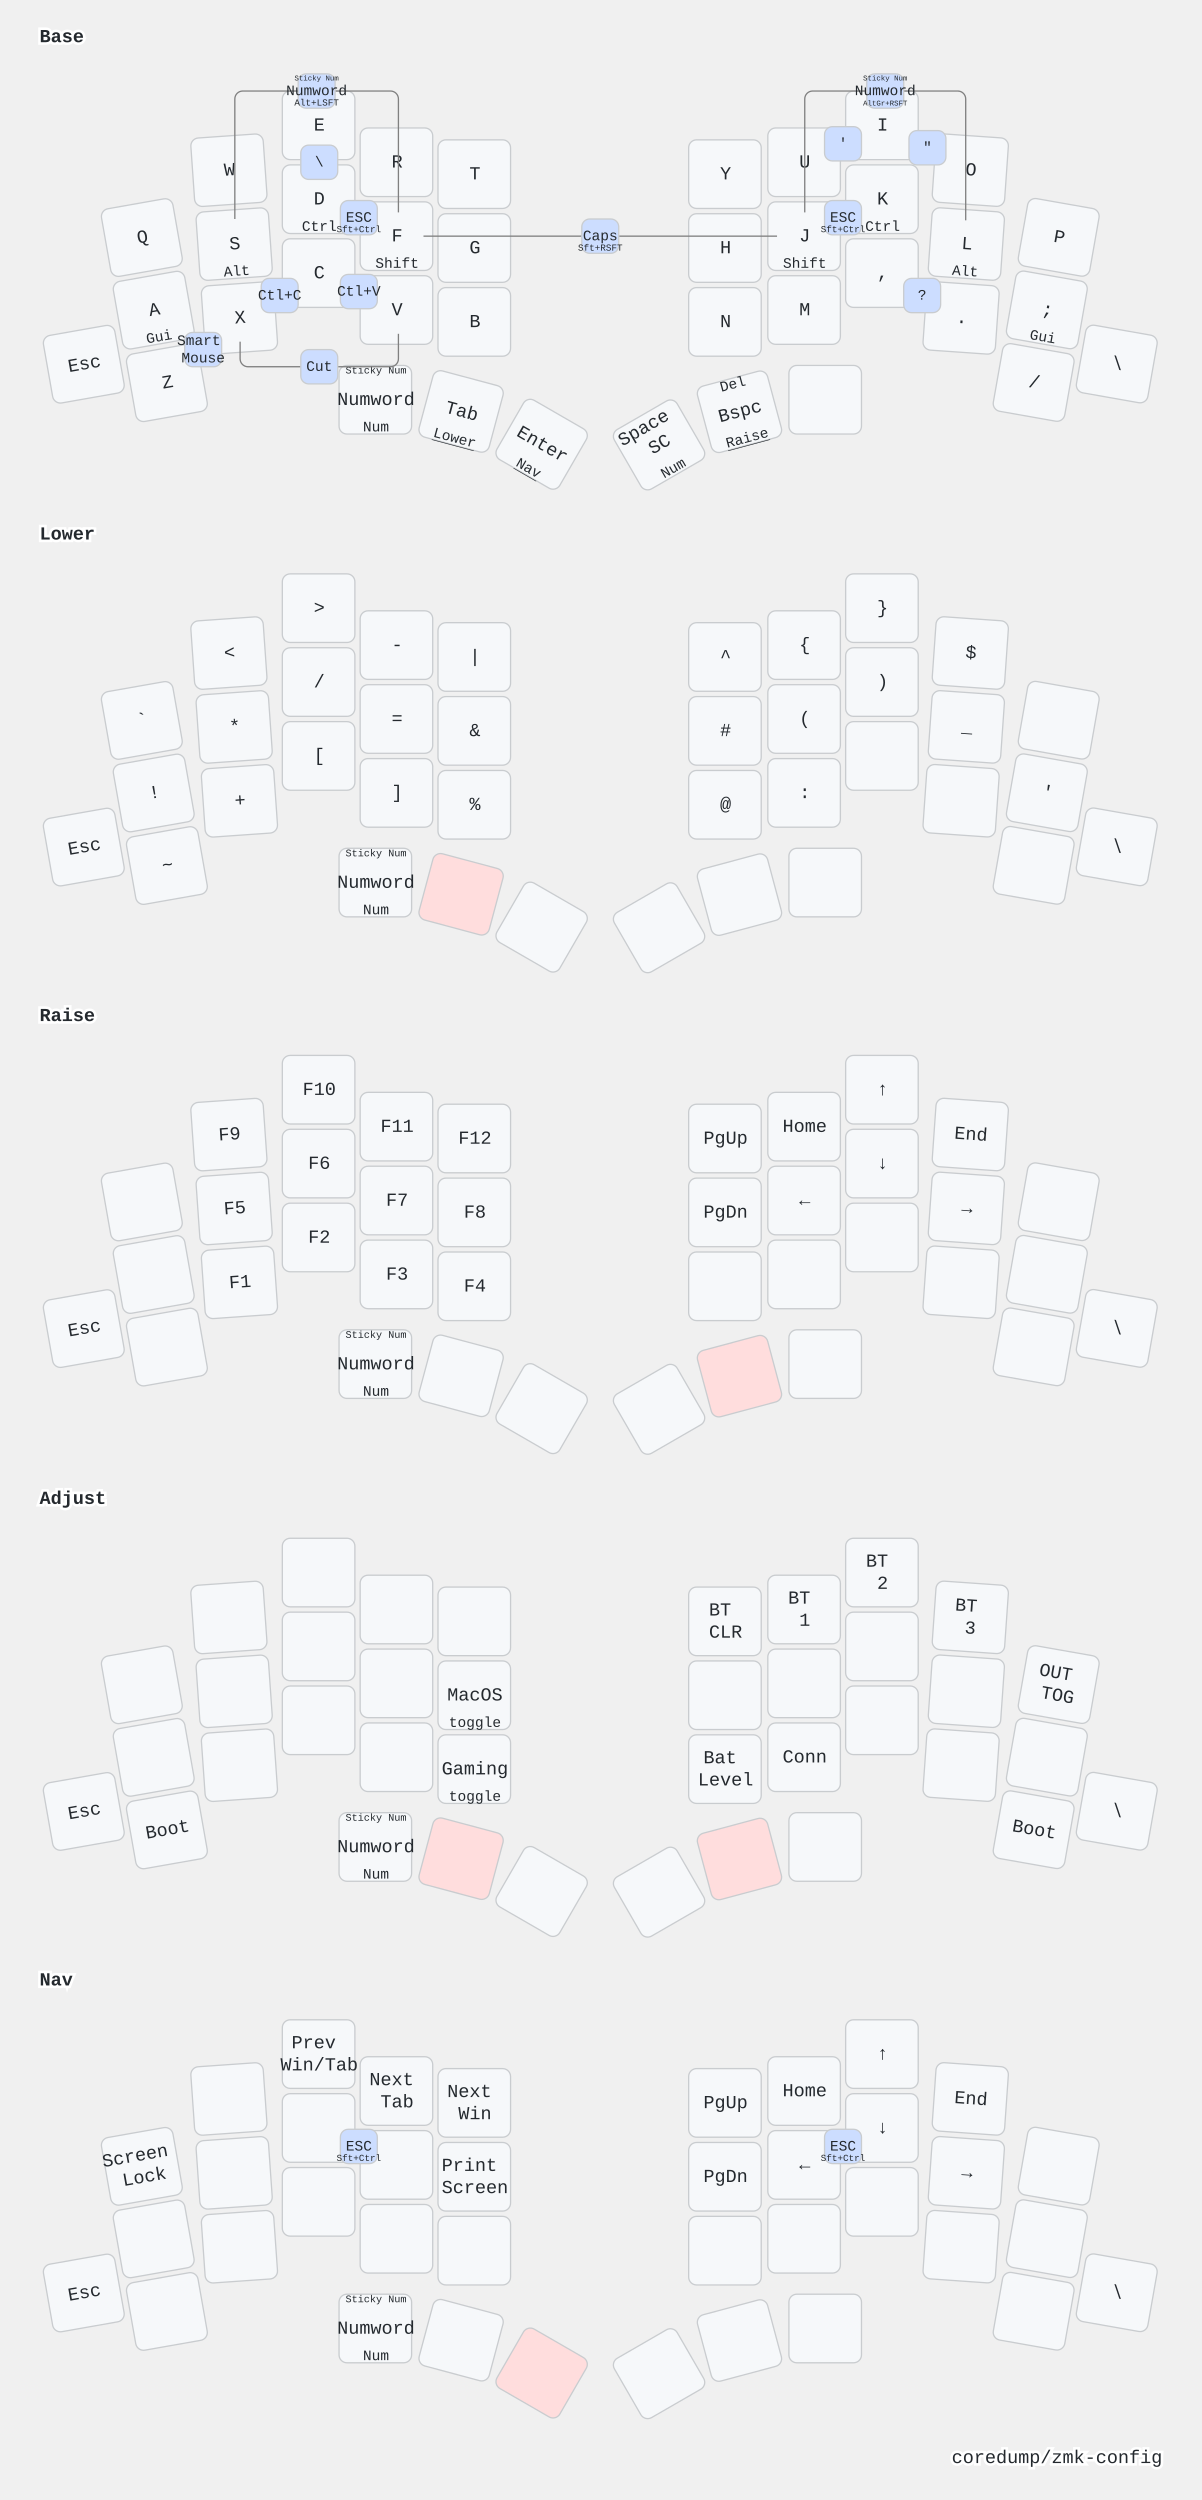
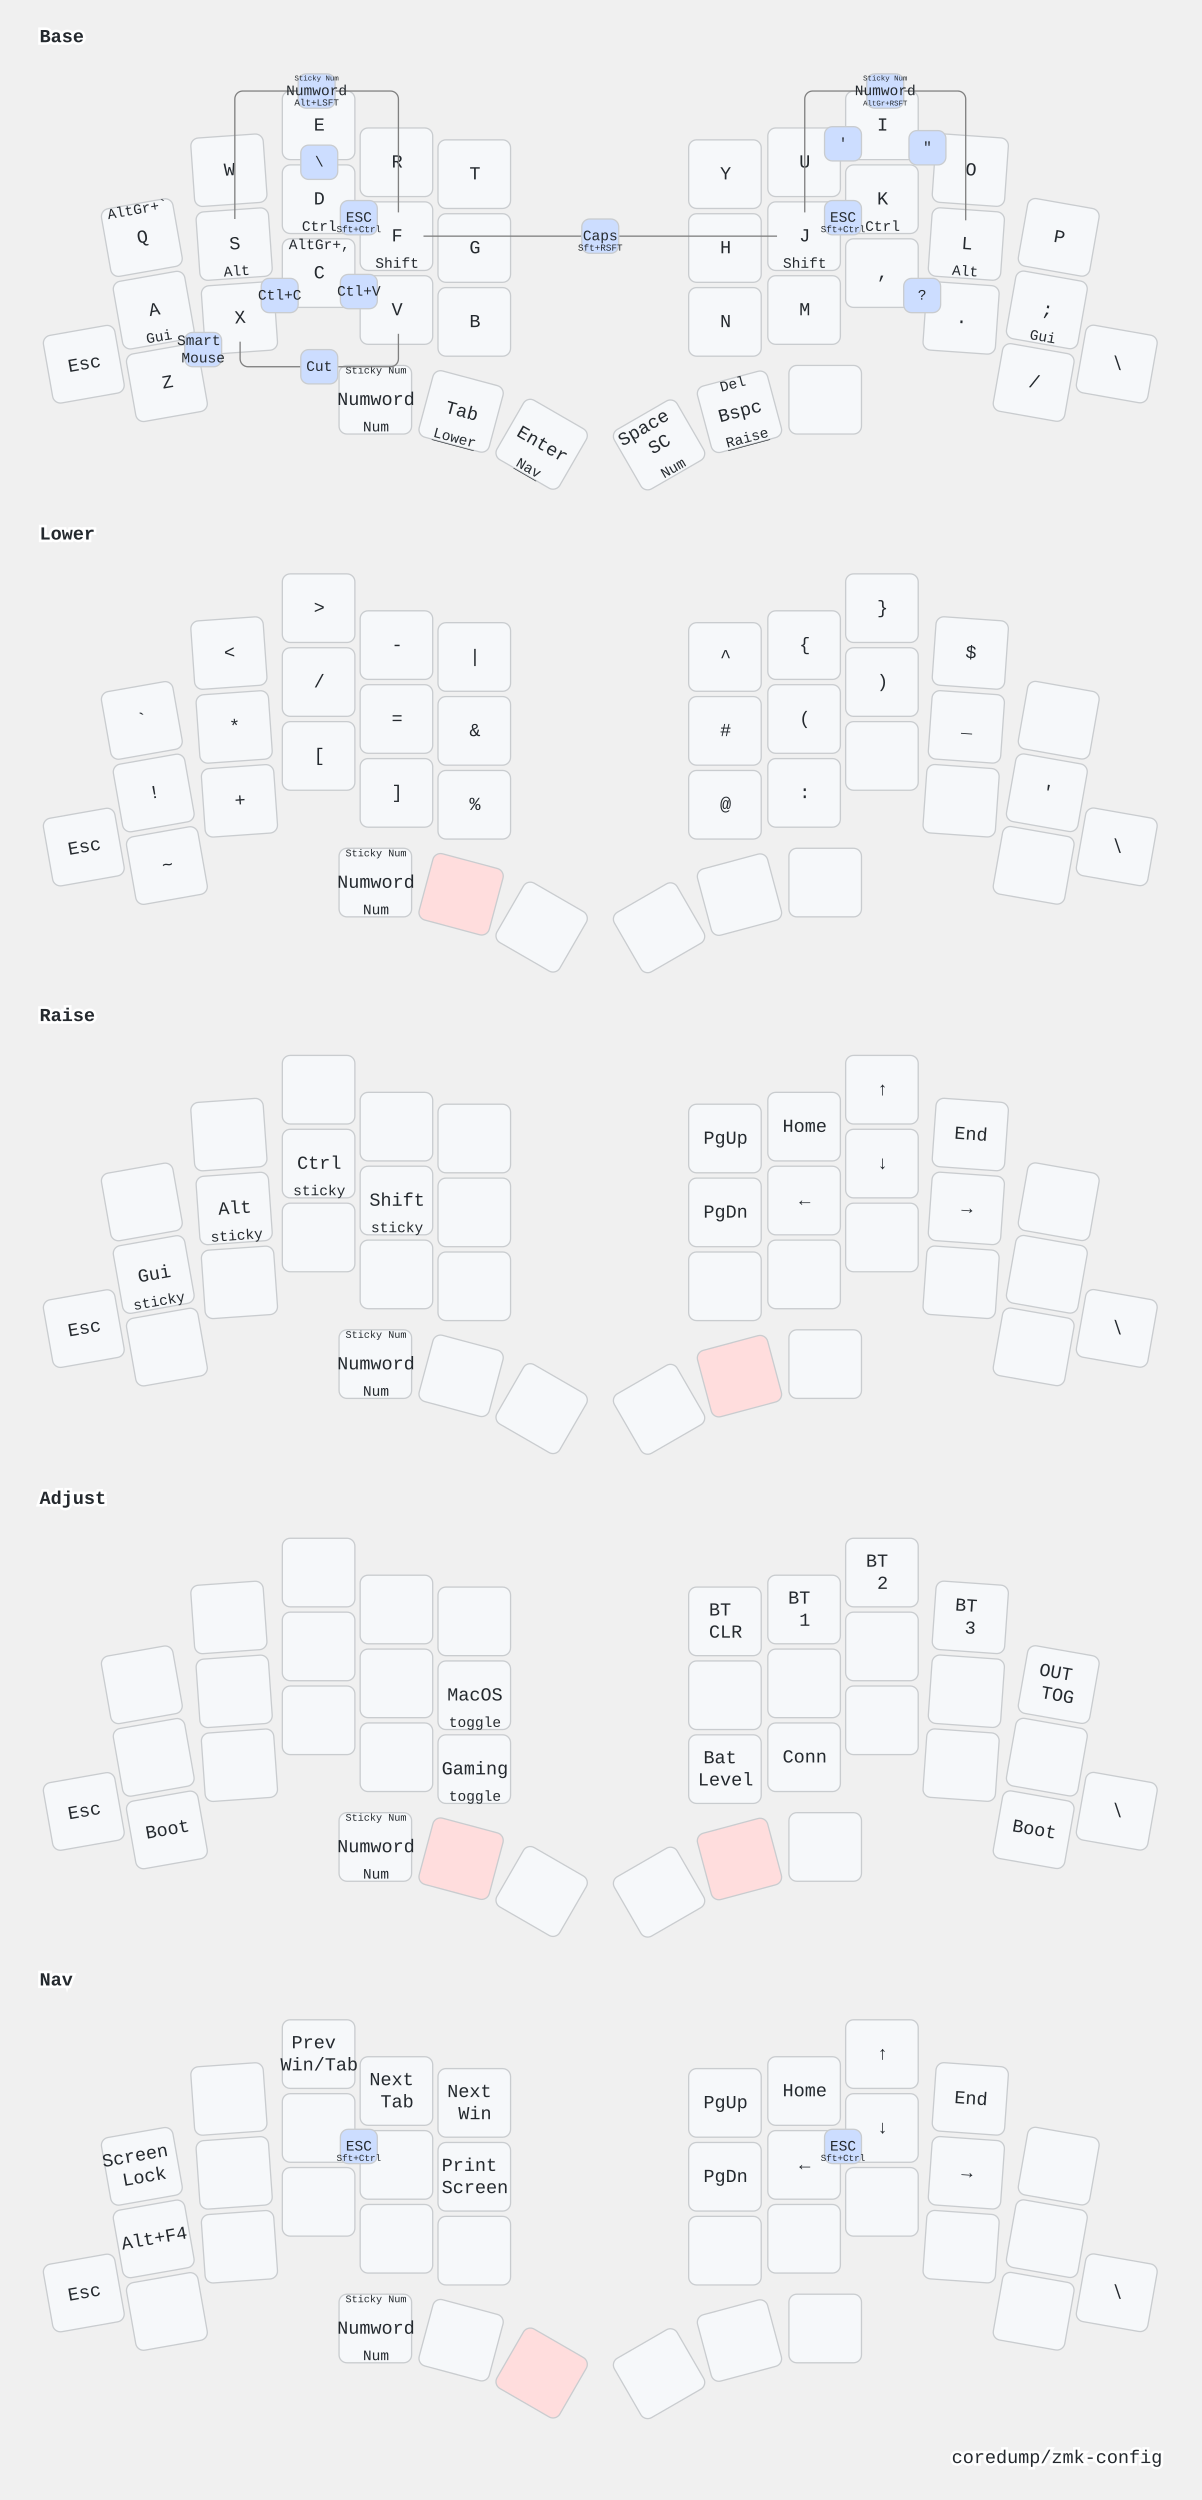
<svg xmlns="http://www.w3.org/2000/svg" width="911" height="1895" viewBox="0 0 911 1895" class="keymap">
  <style>/* inherit to force styles through use tags */
svg path {
    fill: inherit;
}

/* font and background color specifications */
svg.keymap {
    font-family: SFMono-Regular,Consolas,Liberation Mono,Menlo,monospace;
    font-size: 14px;
    font-kerning: normal;
    text-rendering: optimizeLegibility;
    fill: #24292e;
}

/* default key styling */
rect.key {
    fill: #f6f8fa;
}

rect.key, rect.combo {
    stroke: #c9cccf;
    stroke-width: 1;
}

/* default key side styling, only used is draw_key_sides is set */
rect.side {
    filter: brightness(90%);
}

/* color accent for combo boxes */
rect.combo, rect.combo-separate {
    fill: #cdf;
}

/* color accent for held keys */
rect.held, rect.combo.held {
    fill: #fdd;
}

/* color accent for ghost (optional) keys */
rect.ghost, rect.combo.ghost {
    stroke-dasharray: 4, 4;
    stroke-width: 2;
}

text {
    text-anchor: middle;
    dominant-baseline: middle;
}

/* styling for layer labels */
text.label {
    font-weight: bold;
    text-anchor: start;
    stroke: white;
    stroke-width: 4;
    paint-order: stroke;
}

/* styling for optional footer */
text.footer {
    text-anchor: end;
    dominant-baseline: auto;
    stroke: white;
    stroke-width: 4;
    paint-order: stroke;
}

/* styling for combo tap, and key non-tap label text */
text.combo, text.hold, text.shifted, text.left, text.right {
    font-size: 11px;
}

text.hold {
    text-anchor: middle;
    dominant-baseline: auto;
}

text.shifted {
    text-anchor: middle;
    dominant-baseline: hanging;
}

text.left {
    text-anchor: start;
}

text.right {
    text-anchor: end;
}

text.layer-activator {
    text-decoration: underline;
}

/* styling for hold/shifted label text in combo box */
text.combo.hold, text.combo.shifted, text.combo.left, text.combo.right {
    font-size: 8px;
}

/* lighter symbol for transparent keys */
text.trans {
    fill: #7b7e81;
}

/* styling for combo dendrons */
path.combo {
    stroke-width: 1;
    stroke: gray;
    fill: none;
}

/* Start Tabler Icons Cleanup */
/* cannot use height/width with glyphs */
.icon-tabler &gt; path {
    fill: inherit;
    stroke: inherit;
    stroke-width: 2;
}
/* hide tabler's default box */
.icon-tabler &gt; path[stroke="none"][fill="none"] {
    visibility: hidden;
}
/* End Tabler Icons Cleanup */

@media (prefers-color-scheme: dark) {
svg.keymap { fill: #d1d6db; }
rect.key { fill: #3f4750; }
rect.key, rect.combo { stroke: #60666c; }
rect.combo, rect.combo-separate { fill: #1f3d7a; }
rect.held, rect.combo.held { fill: #854747; }
text.label, text.footer { stroke: black; }
text.trans { fill: #7e8184; }
path.combo { stroke: #7f7f7f; }

}</style>
  <g transform="translate(30, 0)" class="layer-Base">
    <text x="0" y="28" class="label" id="Base">Base</text>
    <g transform="translate(0, 67)">
      <g transform="translate(78, 113) rotate(-10.0)" class="key keypos-0">
        <rect rx="6" ry="6" x="-28" y="-26" width="55" height="52" class="key" />
        <text x="0" y="0" class="key tap">Q</text>
+         <text x="0" y="-24" class="key shifted">AltGr+`</text>
      </g>
      <g transform="translate(144, 62) rotate(-4.0)" class="key keypos-1">
        <rect rx="6" ry="6" x="-28" y="-26" width="55" height="52" class="key" />
        <text x="0" y="0" class="key tap">W</text>
      </g>
      <g transform="translate(212, 28)" class="key keypos-2">
        <rect rx="6" ry="6" x="-28" y="-26" width="55" height="52" class="key" />
        <text x="0" y="0" class="key tap">E</text>
      </g>
      <g transform="translate(271, 56)" class="key keypos-3">
        <rect rx="6" ry="6" x="-28" y="-26" width="55" height="52" class="key" />
        <text x="0" y="0" class="key tap">R</text>
      </g>
      <g transform="translate(330, 65)" class="key keypos-4">
        <rect rx="6" ry="6" x="-28" y="-26" width="55" height="52" class="key" />
        <text x="0" y="0" class="key tap">T</text>
      </g>
      <g transform="translate(520, 65)" class="key keypos-5">
        <rect rx="6" ry="6" x="-28" y="-26" width="55" height="52" class="key" />
        <text x="0" y="0" class="key tap">Y</text>
      </g>
      <g transform="translate(580, 56)" class="key keypos-6">
        <rect rx="6" ry="6" x="-28" y="-26" width="55" height="52" class="key" />
        <text x="0" y="0" class="key tap">U</text>
      </g>
      <g transform="translate(639, 28)" class="key keypos-7">
        <rect rx="6" ry="6" x="-28" y="-26" width="55" height="52" class="key" />
        <text x="0" y="0" class="key tap">I</text>
      </g>
      <g transform="translate(706, 62) rotate(4.0)" class="key keypos-8">
        <rect rx="6" ry="6" x="-28" y="-26" width="55" height="52" class="key" />
        <text x="0" y="0" class="key tap">O</text>
      </g>
      <g transform="translate(773, 113) rotate(10.0)" class="key keypos-9">
        <rect rx="6" ry="6" x="-28" y="-26" width="55" height="52" class="key" />
        <text x="0" y="0" class="key tap">P</text>
      </g>
      <g transform="translate(87, 168) rotate(-10.0)" class="key keypos-10">
        <rect rx="6" ry="6" x="-28" y="-26" width="55" height="52" class="key" />
        <text x="0" y="0" class="key tap">A</text>
        <text x="0" y="24" class="key hold">Gui</text>
      </g>
      <g transform="translate(148, 118) rotate(-4.0)" class="key keypos-11">
        <rect rx="6" ry="6" x="-28" y="-26" width="55" height="52" class="key" />
        <text x="0" y="0" class="key tap">S</text>
        <text x="0" y="24" class="key hold">Alt</text>
      </g>
      <g transform="translate(212, 84)" class="key keypos-12">
        <rect rx="6" ry="6" x="-28" y="-26" width="55" height="52" class="key" />
        <text x="0" y="0" class="key tap">D</text>
        <text x="0" y="24" class="key hold">Ctrl</text>
      </g>
      <g transform="translate(271, 112)" class="key keypos-13">
        <rect rx="6" ry="6" x="-28" y="-26" width="55" height="52" class="key" />
        <text x="0" y="0" class="key tap">F</text>
        <text x="0" y="24" class="key hold">Shift</text>
      </g>
      <g transform="translate(330, 121)" class="key keypos-14">
        <rect rx="6" ry="6" x="-28" y="-26" width="55" height="52" class="key" />
        <text x="0" y="0" class="key tap">G</text>
      </g>
      <g transform="translate(520, 121)" class="key keypos-15">
        <rect rx="6" ry="6" x="-28" y="-26" width="55" height="52" class="key" />
        <text x="0" y="0" class="key tap">H</text>
      </g>
      <g transform="translate(580, 112)" class="key keypos-16">
        <rect rx="6" ry="6" x="-28" y="-26" width="55" height="52" class="key" />
        <text x="0" y="0" class="key tap">J</text>
        <text x="0" y="24" class="key hold">Shift</text>
      </g>
      <g transform="translate(639, 84)" class="key keypos-17">
        <rect rx="6" ry="6" x="-28" y="-26" width="55" height="52" class="key" />
        <text x="0" y="0" class="key tap">K</text>
        <text x="0" y="24" class="key hold">Ctrl</text>
      </g>
      <g transform="translate(703, 118) rotate(4.0)" class="key keypos-18">
        <rect rx="6" ry="6" x="-28" y="-26" width="55" height="52" class="key" />
        <text x="0" y="0" class="key tap">L</text>
        <text x="0" y="24" class="key hold">Alt</text>
      </g>
      <g transform="translate(764, 168) rotate(10.0)" class="key keypos-19">
        <rect rx="6" ry="6" x="-28" y="-26" width="55" height="52" class="key" />
        <text x="0" y="0" class="key tap">;</text>
        <text x="0" y="24" class="key hold">Gui</text>
      </g>
      <g transform="translate(34, 209) rotate(-10.0)" class="key keypos-20">
        <rect rx="6" ry="6" x="-28" y="-26" width="55" height="52" class="key" />
        <text x="0" y="0" class="key tap">Esc</text>
      </g>
      <g transform="translate(97, 223) rotate(-10.0)" class="key keypos-21">
        <rect rx="6" ry="6" x="-28" y="-26" width="55" height="52" class="key" />
        <text x="0" y="0" class="key tap">Z</text>
      </g>
      <g transform="translate(152, 174) rotate(-4.0)" class="key keypos-22">
        <rect rx="6" ry="6" x="-28" y="-26" width="55" height="52" class="key" />
        <text x="0" y="0" class="key tap">X</text>
      </g>
      <g transform="translate(212, 140)" class="key keypos-23">
        <rect rx="6" ry="6" x="-28" y="-26" width="55" height="52" class="key" />
        <text x="0" y="0" class="key tap">C</text>
+         <text x="0" y="-24" class="key shifted">AltGr+,</text>
      </g>
      <g transform="translate(271, 168)" class="key keypos-24">
        <rect rx="6" ry="6" x="-28" y="-26" width="55" height="52" class="key" />
        <text x="0" y="0" class="key tap">V</text>
      </g>
      <g transform="translate(330, 177)" class="key keypos-25">
        <rect rx="6" ry="6" x="-28" y="-26" width="55" height="52" class="key" />
        <text x="0" y="0" class="key tap">B</text>
      </g>
      <g transform="translate(520, 177)" class="key keypos-26">
        <rect rx="6" ry="6" x="-28" y="-26" width="55" height="52" class="key" />
        <text x="0" y="0" class="key tap">N</text>
      </g>
      <g transform="translate(580, 168)" class="key keypos-27">
        <rect rx="6" ry="6" x="-28" y="-26" width="55" height="52" class="key" />
        <text x="0" y="0" class="key tap">M</text>
      </g>
      <g transform="translate(639, 140)" class="key keypos-28">
        <rect rx="6" ry="6" x="-28" y="-26" width="55" height="52" class="key" />
        <text x="0" y="0" class="key tap">,</text>
      </g>
      <g transform="translate(699, 174) rotate(4.0)" class="key keypos-29">
        <rect rx="6" ry="6" x="-28" y="-26" width="55" height="52" class="key" />
        <text x="0" y="0" class="key tap">.</text>
      </g>
      <g transform="translate(754, 223) rotate(10.0)" class="key keypos-30">
        <rect rx="6" ry="6" x="-28" y="-26" width="55" height="52" class="key" />
        <text x="0" y="0" class="key tap">/</text>
      </g>
      <g transform="translate(817, 209) rotate(10.0)" class="key keypos-31">
        <rect rx="6" ry="6" x="-28" y="-26" width="55" height="52" class="key" />
        <text x="0" y="0" class="key tap">\</text>
      </g>
      <g transform="translate(255, 236)" class="key keypos-32">
        <rect rx="6" ry="6" x="-28" y="-26" width="55" height="52" class="key" />
        <text x="0" y="0" class="key tap">Numword</text>
        <text x="0" y="24" class="key hold">Num</text>
        <text x="0" y="-24" class="key shifted">
          <tspan style="font-size: 70%">Sticky Num</tspan>
        </text>
      </g>
      <g transform="translate(320, 245) rotate(15.0)" class="key keypos-33">
        <rect rx="6" ry="6" x="-28" y="-26" width="55" height="52" class="key" />
        <text x="0" y="0" class="key tap">Tab</text>
        <a href="#Lower">
          <text x="0" y="24" class="key hold layer-activator">Lower</text>
        </a>
      </g>
      <g transform="translate(381, 270) rotate(30.0)" class="key keypos-34">
        <rect rx="6" ry="6" x="-28" y="-26" width="55" height="52" class="key" />
        <text x="0" y="0" class="key tap">Enter</text>
        <a href="#Nav">
          <text x="0" y="24" class="key hold layer-activator">Nav</text>
        </a>
      </g>
      <g transform="translate(470, 270) rotate(-30.0)" class="key keypos-35">
        <rect rx="6" ry="6" x="-28" y="-26" width="55" height="52" class="key" />
        <text x="0" y="0" class="key tap">
          <tspan x="0" dy="-1.2em">Space</tspan>
          <tspan x="0" dy="1.2em">SC</tspan>
        </text>
        <text x="0" y="24" class="key hold">Num</text>
      </g>
      <g transform="translate(531, 245) rotate(-15.0)" class="key keypos-36">
        <rect rx="6" ry="6" x="-28" y="-26" width="55" height="52" class="key" />
        <text x="0" y="0" class="key tap">Bspc</text>
        <a href="#Raise">
          <text x="0" y="24" class="key hold layer-activator">Raise</text>
        </a>
        <text x="0" y="-24" class="key shifted">Del</text>
      </g>
      <g transform="translate(596, 236)" class="key keypos-37">
        <rect rx="6" ry="6" x="-28" y="-26" width="55" height="52" class="key" />
      </g>
      <g class="combo combopos-0">
        <rect rx="6" ry="6" x="595" y="85" width="28" height="26" class="combo" />
        <text x="609" y="98" class="combo tap">ESC</text>
        <text x="609" y="109" class="combo hold">
          <tspan style="font-size: 88%">Sft+Ctrl</tspan>
        </text>
      </g>
      <g class="combo combopos-1">
        <rect rx="6" ry="6" x="228" y="85" width="28" height="26" class="combo" />
        <text x="242" y="98" class="combo tap">ESC</text>
        <text x="242" y="109" class="combo hold">
          <tspan style="font-size: 88%">Sft+Ctrl</tspan>
        </text>
      </g>
      <g class="combo combopos-2">
        <path d="M641,2 h-55 a6.0,6.0 0 0 0 -6.0,6.0 v86" class="combo" />
        <path d="M641,2 h55 a6.0,6.0 0 0 1 6.0,6.0 v92" class="combo" />
        <rect rx="6" ry="6" x="627" y="-11" width="28" height="26" class="combo" />
        <text x="641" y="2" class="combo tap">Numword</text>
        <text x="641" y="13" class="combo hold">
          <tspan style="font-size: 70%">AltGr+RSFT</tspan>
        </text>
        <text x="641" y="-9" class="combo shifted">
          <tspan style="font-size: 70%">Sticky Num</tspan>
        </text>
      </g>
      <g class="combo combopos-3">
        <path d="M210,2 h56 a6.0,6.0 0 0 1 6.0,6.0 v86" class="combo" />
        <path d="M210,2 h-56 a6.0,6.0 0 0 0 -6.0,6.0 v91" class="combo" />
        <rect rx="6" ry="6" x="196" y="-11" width="28" height="26" class="combo" />
        <text x="210" y="2" class="combo tap">Numword</text>
        <text x="210" y="13" class="combo hold">
          <tspan style="font-size: 88%">Alt+LSFT</tspan>
        </text>
        <text x="210" y="-9" class="combo shifted">
          <tspan style="font-size: 70%">Sticky Num</tspan>
        </text>
      </g>
      <g class="combo combopos-4">
        <path d="M425,112 l-134,0" class="combo" />
        <path d="M425,112 l134,0" class="combo" />
        <rect rx="6" ry="6" x="411" y="99" width="28" height="26" class="combo" />
        <text x="425" y="112" class="combo tap">Caps</text>
        <text x="425" y="123" class="combo hold">
          <tspan style="font-size: 88%">Sft+RSFT</tspan>
        </text>
      </g>
      <g class="combo combopos-5">
        <rect rx="6" ry="6" x="110" y="185" width="28" height="26" class="combo" />
        <text x="124" y="198" class="combo tap">
          <tspan x="124" dy="-0.6em">Smart</tspan>
          <tspan x="124" dy="1.2em">Mouse</tspan>
        </text>
      </g>
      <g class="combo combopos-6">
        <path d="M212,211 h-54 a6.0,6.0 0 0 1 -6.0,-6.0 v-13" class="combo" />
        <path d="M212,211 h54 a6.0,6.0 0 0 0 6.0,-6.0 v-19" class="combo" />
        <rect rx="6" ry="6" x="198" y="198" width="28" height="26" class="combo" />
        <text x="212" y="211" class="combo tap">Cut</text>
      </g>
      <g class="combo combopos-7">
        <rect rx="6" ry="6" x="168" y="144" width="28" height="26" class="combo" />
        <text x="182" y="157" class="combo tap">Ctl+C</text>
      </g>
      <g class="combo combopos-8">
        <rect rx="6" ry="6" x="228" y="141" width="28" height="26" class="combo" />
        <text x="242" y="154" class="combo tap">Ctl+V</text>
      </g>
      <g class="combo combopos-9">
        <rect rx="6" ry="6" x="595" y="29" width="28" height="26" class="combo" />
        <text x="609" y="42" class="combo tap">'</text>
      </g>
      <g class="combo combopos-10">
        <rect rx="6" ry="6" x="659" y="32" width="28" height="26" class="combo" />
        <text x="673" y="45" class="combo tap">"</text>
      </g>
      <g class="combo combopos-11">
        <rect rx="6" ry="6" x="655" y="144" width="28" height="26" class="combo" />
        <text x="669" y="157" class="combo tap">?</text>
      </g>
      <g class="combo combopos-12">
        <rect rx="6" ry="6" x="198" y="43" width="28" height="26" class="combo" />
        <text x="212" y="56" class="combo tap">\</text>
      </g>
    </g>
  </g>
  <g transform="translate(30, 377)" class="layer-Lower">
    <text x="0" y="28" class="label" id="Lower">Lower</text>
    <g transform="translate(0, 56)">
      <g transform="translate(78, 113) rotate(-10.0)" class="key keypos-0">
        <rect rx="6" ry="6" x="-28" y="-26" width="55" height="52" class="key" />
        <text x="0" y="0" class="key tap">`</text>
      </g>
      <g transform="translate(144, 62) rotate(-4.0)" class="key keypos-1">
        <rect rx="6" ry="6" x="-28" y="-26" width="55" height="52" class="key" />
        <text x="0" y="0" class="key tap">&lt;</text>
      </g>
      <g transform="translate(212, 28)" class="key keypos-2">
        <rect rx="6" ry="6" x="-28" y="-26" width="55" height="52" class="key" />
        <text x="0" y="0" class="key tap">&gt;</text>
      </g>
      <g transform="translate(271, 56)" class="key keypos-3">
        <rect rx="6" ry="6" x="-28" y="-26" width="55" height="52" class="key" />
        <text x="0" y="0" class="key tap">-</text>
      </g>
      <g transform="translate(330, 65)" class="key keypos-4">
        <rect rx="6" ry="6" x="-28" y="-26" width="55" height="52" class="key" />
        <text x="0" y="0" class="key tap">|</text>
      </g>
      <g transform="translate(520, 65)" class="key keypos-5">
        <rect rx="6" ry="6" x="-28" y="-26" width="55" height="52" class="key" />
        <text x="0" y="0" class="key tap">^</text>
      </g>
      <g transform="translate(580, 56)" class="key keypos-6">
        <rect rx="6" ry="6" x="-28" y="-26" width="55" height="52" class="key" />
        <text x="0" y="0" class="key tap">{</text>
      </g>
      <g transform="translate(639, 28)" class="key keypos-7">
        <rect rx="6" ry="6" x="-28" y="-26" width="55" height="52" class="key" />
        <text x="0" y="0" class="key tap">}</text>
      </g>
      <g transform="translate(706, 62) rotate(4.0)" class="key keypos-8">
        <rect rx="6" ry="6" x="-28" y="-26" width="55" height="52" class="key" />
        <text x="0" y="0" class="key tap">$</text>
      </g>
      <g transform="translate(773, 113) rotate(10.0)" class="key trans keypos-9">
        <rect rx="6" ry="6" x="-28" y="-26" width="55" height="52" class="key trans" />
      </g>
      <g transform="translate(87, 168) rotate(-10.0)" class="key keypos-10">
        <rect rx="6" ry="6" x="-28" y="-26" width="55" height="52" class="key" />
        <text x="0" y="0" class="key tap">!</text>
      </g>
      <g transform="translate(148, 118) rotate(-4.0)" class="key keypos-11">
        <rect rx="6" ry="6" x="-28" y="-26" width="55" height="52" class="key" />
        <text x="0" y="0" class="key tap">*</text>
      </g>
      <g transform="translate(212, 84)" class="key keypos-12">
        <rect rx="6" ry="6" x="-28" y="-26" width="55" height="52" class="key" />
        <text x="0" y="0" class="key tap">/</text>
      </g>
      <g transform="translate(271, 112)" class="key keypos-13">
        <rect rx="6" ry="6" x="-28" y="-26" width="55" height="52" class="key" />
        <text x="0" y="0" class="key tap">=</text>
      </g>
      <g transform="translate(330, 121)" class="key keypos-14">
        <rect rx="6" ry="6" x="-28" y="-26" width="55" height="52" class="key" />
        <text x="0" y="0" class="key tap">&amp;</text>
      </g>
      <g transform="translate(520, 121)" class="key keypos-15">
        <rect rx="6" ry="6" x="-28" y="-26" width="55" height="52" class="key" />
        <text x="0" y="0" class="key tap">#</text>
      </g>
      <g transform="translate(580, 112)" class="key keypos-16">
        <rect rx="6" ry="6" x="-28" y="-26" width="55" height="52" class="key" />
        <text x="0" y="0" class="key tap">(</text>
      </g>
      <g transform="translate(639, 84)" class="key keypos-17">
        <rect rx="6" ry="6" x="-28" y="-26" width="55" height="52" class="key" />
        <text x="0" y="0" class="key tap">)</text>
      </g>
      <g transform="translate(703, 118) rotate(4.0)" class="key keypos-18">
        <rect rx="6" ry="6" x="-28" y="-26" width="55" height="52" class="key" />
        <text x="0" y="0" class="key tap">_</text>
      </g>
      <g transform="translate(764, 168) rotate(10.0)" class="key keypos-19">
        <rect rx="6" ry="6" x="-28" y="-26" width="55" height="52" class="key" />
        <text x="0" y="0" class="key tap">'</text>
      </g>
      <g transform="translate(34, 209) rotate(-10.0)" class="key keypos-20">
        <rect rx="6" ry="6" x="-28" y="-26" width="55" height="52" class="key" />
        <text x="0" y="0" class="key tap">Esc</text>
      </g>
      <g transform="translate(97, 223) rotate(-10.0)" class="key keypos-21">
        <rect rx="6" ry="6" x="-28" y="-26" width="55" height="52" class="key" />
        <text x="0" y="0" class="key tap">~</text>
      </g>
      <g transform="translate(152, 174) rotate(-4.0)" class="key keypos-22">
        <rect rx="6" ry="6" x="-28" y="-26" width="55" height="52" class="key" />
        <text x="0" y="0" class="key tap">+</text>
      </g>
      <g transform="translate(212, 140)" class="key keypos-23">
        <rect rx="6" ry="6" x="-28" y="-26" width="55" height="52" class="key" />
        <text x="0" y="0" class="key tap">[</text>
      </g>
      <g transform="translate(271, 168)" class="key keypos-24">
        <rect rx="6" ry="6" x="-28" y="-26" width="55" height="52" class="key" />
        <text x="0" y="0" class="key tap">]</text>
      </g>
      <g transform="translate(330, 177)" class="key keypos-25">
        <rect rx="6" ry="6" x="-28" y="-26" width="55" height="52" class="key" />
        <text x="0" y="0" class="key tap">%</text>
      </g>
      <g transform="translate(520, 177)" class="key keypos-26">
        <rect rx="6" ry="6" x="-28" y="-26" width="55" height="52" class="key" />
        <text x="0" y="0" class="key tap">@</text>
      </g>
      <g transform="translate(580, 168)" class="key keypos-27">
        <rect rx="6" ry="6" x="-28" y="-26" width="55" height="52" class="key" />
        <text x="0" y="0" class="key tap">:</text>
      </g>
      <g transform="translate(639, 140)" class="key trans keypos-28">
        <rect rx="6" ry="6" x="-28" y="-26" width="55" height="52" class="key trans" />
      </g>
      <g transform="translate(699, 174) rotate(4.0)" class="key trans keypos-29">
        <rect rx="6" ry="6" x="-28" y="-26" width="55" height="52" class="key trans" />
      </g>
      <g transform="translate(754, 223) rotate(10.0)" class="key trans keypos-30">
        <rect rx="6" ry="6" x="-28" y="-26" width="55" height="52" class="key trans" />
      </g>
      <g transform="translate(817, 209) rotate(10.0)" class="key keypos-31">
        <rect rx="6" ry="6" x="-28" y="-26" width="55" height="52" class="key" />
        <text x="0" y="0" class="key tap">\</text>
      </g>
      <g transform="translate(255, 236)" class="key keypos-32">
        <rect rx="6" ry="6" x="-28" y="-26" width="55" height="52" class="key" />
        <text x="0" y="0" class="key tap">Numword</text>
        <text x="0" y="24" class="key hold">Num</text>
        <text x="0" y="-24" class="key shifted">
          <tspan style="font-size: 70%">Sticky Num</tspan>
        </text>
      </g>
      <g transform="translate(320, 245) rotate(15.0)" class="key held keypos-33">
        <rect rx="6" ry="6" x="-28" y="-26" width="55" height="52" class="key held" />
      </g>
      <g transform="translate(381, 270) rotate(30.0)" class="key trans keypos-34">
        <rect rx="6" ry="6" x="-28" y="-26" width="55" height="52" class="key trans" />
      </g>
      <g transform="translate(470, 270) rotate(-30.0)" class="key trans keypos-35">
        <rect rx="6" ry="6" x="-28" y="-26" width="55" height="52" class="key trans" />
      </g>
      <g transform="translate(531, 245) rotate(-15.0)" class="key trans keypos-36">
        <rect rx="6" ry="6" x="-28" y="-26" width="55" height="52" class="key trans" />
      </g>
      <g transform="translate(596, 236)" class="key keypos-37">
        <rect rx="6" ry="6" x="-28" y="-26" width="55" height="52" class="key" />
      </g>
    </g>
  </g>
  <g transform="translate(30, 742)" class="layer-Raise">
    <text x="0" y="28" class="label" id="Raise">Raise</text>
    <g transform="translate(0, 56)">
      <g transform="translate(78, 113) rotate(-10.0)" class="key trans keypos-0">
        <rect rx="6" ry="6" x="-28" y="-26" width="55" height="52" class="key trans" />
      </g>
-       <g transform="translate(144, 62) rotate(-4.0)" class="key keypos-1">
-         <rect rx="6" ry="6" x="-28" y="-26" width="55" height="52" class="key" />
-         <text x="0" y="0" class="key tap">F9</text>
-       </g>
-       <g transform="translate(212, 28)" class="key keypos-2">
-         <rect rx="6" ry="6" x="-28" y="-26" width="55" height="52" class="key" />
-         <text x="0" y="0" class="key tap">F10</text>
-       </g>
-       <g transform="translate(271, 56)" class="key keypos-3">
-         <rect rx="6" ry="6" x="-28" y="-26" width="55" height="52" class="key" />
-         <text x="0" y="0" class="key tap">F11</text>
-       </g>
-       <g transform="translate(330, 65)" class="key keypos-4">
-         <rect rx="6" ry="6" x="-28" y="-26" width="55" height="52" class="key" />
-         <text x="0" y="0" class="key tap">F12</text>
+       <g transform="translate(144, 62) rotate(-4.0)" class="key trans keypos-1">
+         <rect rx="6" ry="6" x="-28" y="-26" width="55" height="52" class="key trans" />
+       </g>
+       <g transform="translate(212, 28)" class="key trans keypos-2">
+         <rect rx="6" ry="6" x="-28" y="-26" width="55" height="52" class="key trans" />
+       </g>
+       <g transform="translate(271, 56)" class="key trans keypos-3">
+         <rect rx="6" ry="6" x="-28" y="-26" width="55" height="52" class="key trans" />
+       </g>
+       <g transform="translate(330, 65)" class="key trans keypos-4">
+         <rect rx="6" ry="6" x="-28" y="-26" width="55" height="52" class="key trans" />
      </g>
      <g transform="translate(520, 65)" class="key keypos-5">
        <rect rx="6" ry="6" x="-28" y="-26" width="55" height="52" class="key" />
        <text x="0" y="0" class="key tap">PgUp</text>
      </g>
      <g transform="translate(580, 56)" class="key keypos-6">
        <rect rx="6" ry="6" x="-28" y="-26" width="55" height="52" class="key" />
        <text x="0" y="0" class="key tap">Home</text>
      </g>
      <g transform="translate(639, 28)" class="key keypos-7">
        <rect rx="6" ry="6" x="-28" y="-26" width="55" height="52" class="key" />
        <text x="0" y="0" class="key tap">↑</text>
      </g>
      <g transform="translate(706, 62) rotate(4.0)" class="key keypos-8">
        <rect rx="6" ry="6" x="-28" y="-26" width="55" height="52" class="key" />
        <text x="0" y="0" class="key tap">End</text>
      </g>
      <g transform="translate(773, 113) rotate(10.0)" class="key trans keypos-9">
        <rect rx="6" ry="6" x="-28" y="-26" width="55" height="52" class="key trans" />
      </g>
-       <g transform="translate(87, 168) rotate(-10.0)" class="key trans keypos-10">
-         <rect rx="6" ry="6" x="-28" y="-26" width="55" height="52" class="key trans" />
+       <g transform="translate(87, 168) rotate(-10.0)" class="key keypos-10">
+         <rect rx="6" ry="6" x="-28" y="-26" width="55" height="52" class="key" />
+         <text x="0" y="0" class="key tap">Gui</text>
+         <text x="0" y="24" class="key hold">sticky</text>
      </g>
      <g transform="translate(148, 118) rotate(-4.0)" class="key keypos-11">
        <rect rx="6" ry="6" x="-28" y="-26" width="55" height="52" class="key" />
-         <text x="0" y="0" class="key tap">F5</text>
+         <text x="0" y="0" class="key tap">Alt</text>
+         <text x="0" y="24" class="key hold">sticky</text>
      </g>
      <g transform="translate(212, 84)" class="key keypos-12">
        <rect rx="6" ry="6" x="-28" y="-26" width="55" height="52" class="key" />
-         <text x="0" y="0" class="key tap">F6</text>
+         <text x="0" y="0" class="key tap">Ctrl</text>
+         <text x="0" y="24" class="key hold">sticky</text>
      </g>
      <g transform="translate(271, 112)" class="key keypos-13">
        <rect rx="6" ry="6" x="-28" y="-26" width="55" height="52" class="key" />
-         <text x="0" y="0" class="key tap">F7</text>
-       </g>
-       <g transform="translate(330, 121)" class="key keypos-14">
-         <rect rx="6" ry="6" x="-28" y="-26" width="55" height="52" class="key" />
-         <text x="0" y="0" class="key tap">F8</text>
+         <text x="0" y="0" class="key tap">Shift</text>
+         <text x="0" y="24" class="key hold">sticky</text>
+       </g>
+       <g transform="translate(330, 121)" class="key trans keypos-14">
+         <rect rx="6" ry="6" x="-28" y="-26" width="55" height="52" class="key trans" />
      </g>
      <g transform="translate(520, 121)" class="key keypos-15">
        <rect rx="6" ry="6" x="-28" y="-26" width="55" height="52" class="key" />
        <text x="0" y="0" class="key tap">PgDn</text>
      </g>
      <g transform="translate(580, 112)" class="key keypos-16">
        <rect rx="6" ry="6" x="-28" y="-26" width="55" height="52" class="key" />
        <text x="0" y="0" class="key tap">←</text>
      </g>
      <g transform="translate(639, 84)" class="key keypos-17">
        <rect rx="6" ry="6" x="-28" y="-26" width="55" height="52" class="key" />
        <text x="0" y="0" class="key tap">↓</text>
      </g>
      <g transform="translate(703, 118) rotate(4.0)" class="key keypos-18">
        <rect rx="6" ry="6" x="-28" y="-26" width="55" height="52" class="key" />
        <text x="0" y="0" class="key tap">→</text>
      </g>
      <g transform="translate(764, 168) rotate(10.0)" class="key trans keypos-19">
        <rect rx="6" ry="6" x="-28" y="-26" width="55" height="52" class="key trans" />
      </g>
      <g transform="translate(34, 209) rotate(-10.0)" class="key keypos-20">
        <rect rx="6" ry="6" x="-28" y="-26" width="55" height="52" class="key" />
        <text x="0" y="0" class="key tap">Esc</text>
      </g>
      <g transform="translate(97, 223) rotate(-10.0)" class="key trans keypos-21">
        <rect rx="6" ry="6" x="-28" y="-26" width="55" height="52" class="key trans" />
      </g>
-       <g transform="translate(152, 174) rotate(-4.0)" class="key keypos-22">
-         <rect rx="6" ry="6" x="-28" y="-26" width="55" height="52" class="key" />
-         <text x="0" y="0" class="key tap">F1</text>
-       </g>
-       <g transform="translate(212, 140)" class="key keypos-23">
-         <rect rx="6" ry="6" x="-28" y="-26" width="55" height="52" class="key" />
-         <text x="0" y="0" class="key tap">F2</text>
-       </g>
-       <g transform="translate(271, 168)" class="key keypos-24">
-         <rect rx="6" ry="6" x="-28" y="-26" width="55" height="52" class="key" />
-         <text x="0" y="0" class="key tap">F3</text>
-       </g>
-       <g transform="translate(330, 177)" class="key keypos-25">
-         <rect rx="6" ry="6" x="-28" y="-26" width="55" height="52" class="key" />
-         <text x="0" y="0" class="key tap">F4</text>
+       <g transform="translate(152, 174) rotate(-4.0)" class="key trans keypos-22">
+         <rect rx="6" ry="6" x="-28" y="-26" width="55" height="52" class="key trans" />
+       </g>
+       <g transform="translate(212, 140)" class="key trans keypos-23">
+         <rect rx="6" ry="6" x="-28" y="-26" width="55" height="52" class="key trans" />
+       </g>
+       <g transform="translate(271, 168)" class="key trans keypos-24">
+         <rect rx="6" ry="6" x="-28" y="-26" width="55" height="52" class="key trans" />
+       </g>
+       <g transform="translate(330, 177)" class="key trans keypos-25">
+         <rect rx="6" ry="6" x="-28" y="-26" width="55" height="52" class="key trans" />
      </g>
      <g transform="translate(520, 177)" class="key trans keypos-26">
        <rect rx="6" ry="6" x="-28" y="-26" width="55" height="52" class="key trans" />
      </g>
      <g transform="translate(580, 168)" class="key trans keypos-27">
        <rect rx="6" ry="6" x="-28" y="-26" width="55" height="52" class="key trans" />
      </g>
      <g transform="translate(639, 140)" class="key trans keypos-28">
        <rect rx="6" ry="6" x="-28" y="-26" width="55" height="52" class="key trans" />
      </g>
      <g transform="translate(699, 174) rotate(4.0)" class="key trans keypos-29">
        <rect rx="6" ry="6" x="-28" y="-26" width="55" height="52" class="key trans" />
      </g>
      <g transform="translate(754, 223) rotate(10.0)" class="key trans keypos-30">
        <rect rx="6" ry="6" x="-28" y="-26" width="55" height="52" class="key trans" />
      </g>
      <g transform="translate(817, 209) rotate(10.0)" class="key keypos-31">
        <rect rx="6" ry="6" x="-28" y="-26" width="55" height="52" class="key" />
        <text x="0" y="0" class="key tap">\</text>
      </g>
      <g transform="translate(255, 236)" class="key keypos-32">
        <rect rx="6" ry="6" x="-28" y="-26" width="55" height="52" class="key" />
        <text x="0" y="0" class="key tap">Numword</text>
        <text x="0" y="24" class="key hold">Num</text>
        <text x="0" y="-24" class="key shifted">
          <tspan style="font-size: 70%">Sticky Num</tspan>
        </text>
      </g>
      <g transform="translate(320, 245) rotate(15.0)" class="key trans keypos-33">
        <rect rx="6" ry="6" x="-28" y="-26" width="55" height="52" class="key trans" />
      </g>
      <g transform="translate(381, 270) rotate(30.0)" class="key trans keypos-34">
        <rect rx="6" ry="6" x="-28" y="-26" width="55" height="52" class="key trans" />
      </g>
      <g transform="translate(470, 270) rotate(-30.0)" class="key trans keypos-35">
        <rect rx="6" ry="6" x="-28" y="-26" width="55" height="52" class="key trans" />
      </g>
      <g transform="translate(531, 245) rotate(-15.0)" class="key held keypos-36">
        <rect rx="6" ry="6" x="-28" y="-26" width="55" height="52" class="key held" />
      </g>
      <g transform="translate(596, 236)" class="key keypos-37">
        <rect rx="6" ry="6" x="-28" y="-26" width="55" height="52" class="key" />
      </g>
    </g>
  </g>
  <g transform="translate(30, 1108)" class="layer-Adjust">
    <text x="0" y="28" class="label" id="Adjust">Adjust</text>
    <g transform="translate(0, 56)">
      <g transform="translate(78, 113) rotate(-10.0)" class="key trans keypos-0">
        <rect rx="6" ry="6" x="-28" y="-26" width="55" height="52" class="key trans" />
      </g>
      <g transform="translate(144, 62) rotate(-4.0)" class="key trans keypos-1">
        <rect rx="6" ry="6" x="-28" y="-26" width="55" height="52" class="key trans" />
      </g>
      <g transform="translate(212, 28)" class="key trans keypos-2">
        <rect rx="6" ry="6" x="-28" y="-26" width="55" height="52" class="key trans" />
      </g>
      <g transform="translate(271, 56)" class="key trans keypos-3">
        <rect rx="6" ry="6" x="-28" y="-26" width="55" height="52" class="key trans" />
      </g>
      <g transform="translate(330, 65)" class="key trans keypos-4">
        <rect rx="6" ry="6" x="-28" y="-26" width="55" height="52" class="key trans" />
      </g>
      <g transform="translate(520, 65)" class="key keypos-5">
        <rect rx="6" ry="6" x="-28" y="-26" width="55" height="52" class="key" />
        <text x="0" y="0" class="key tap">
          <tspan x="0" dy="-0.6em">BT</tspan>
          <tspan x="0" dy="1.2em">CLR</tspan>
        </text>
      </g>
      <g transform="translate(580, 56)" class="key keypos-6">
        <rect rx="6" ry="6" x="-28" y="-26" width="55" height="52" class="key" />
        <text x="0" y="0" class="key tap">
          <tspan x="0" dy="-0.6em">BT</tspan>
          <tspan x="0" dy="1.2em">1</tspan>
        </text>
      </g>
      <g transform="translate(639, 28)" class="key keypos-7">
        <rect rx="6" ry="6" x="-28" y="-26" width="55" height="52" class="key" />
        <text x="0" y="0" class="key tap">
          <tspan x="0" dy="-0.6em">BT</tspan>
          <tspan x="0" dy="1.2em">2</tspan>
        </text>
      </g>
      <g transform="translate(706, 62) rotate(4.0)" class="key keypos-8">
        <rect rx="6" ry="6" x="-28" y="-26" width="55" height="52" class="key" />
        <text x="0" y="0" class="key tap">
          <tspan x="0" dy="-0.6em">BT</tspan>
          <tspan x="0" dy="1.2em">3</tspan>
        </text>
      </g>
      <g transform="translate(773, 113) rotate(10.0)" class="key keypos-9">
        <rect rx="6" ry="6" x="-28" y="-26" width="55" height="52" class="key" />
        <text x="0" y="0" class="key tap">
          <tspan x="0" dy="-0.6em">OUT</tspan>
          <tspan x="0" dy="1.2em">TOG</tspan>
        </text>
      </g>
      <g transform="translate(87, 168) rotate(-10.0)" class="key trans keypos-10">
        <rect rx="6" ry="6" x="-28" y="-26" width="55" height="52" class="key trans" />
      </g>
      <g transform="translate(148, 118) rotate(-4.0)" class="key trans keypos-11">
        <rect rx="6" ry="6" x="-28" y="-26" width="55" height="52" class="key trans" />
      </g>
      <g transform="translate(212, 84)" class="key trans keypos-12">
        <rect rx="6" ry="6" x="-28" y="-26" width="55" height="52" class="key trans" />
      </g>
      <g transform="translate(271, 112)" class="key trans keypos-13">
        <rect rx="6" ry="6" x="-28" y="-26" width="55" height="52" class="key trans" />
      </g>
      <g transform="translate(330, 121)" class="key keypos-14">
        <rect rx="6" ry="6" x="-28" y="-26" width="55" height="52" class="key" />
        <text x="0" y="0" class="key tap">MacOS</text>
        <text x="0" y="24" class="key hold">toggle</text>
      </g>
      <g transform="translate(520, 121)" class="key trans keypos-15">
        <rect rx="6" ry="6" x="-28" y="-26" width="55" height="52" class="key trans" />
      </g>
      <g transform="translate(580, 112)" class="key trans keypos-16">
        <rect rx="6" ry="6" x="-28" y="-26" width="55" height="52" class="key trans" />
      </g>
      <g transform="translate(639, 84)" class="key trans keypos-17">
        <rect rx="6" ry="6" x="-28" y="-26" width="55" height="52" class="key trans" />
      </g>
      <g transform="translate(703, 118) rotate(4.0)" class="key trans keypos-18">
        <rect rx="6" ry="6" x="-28" y="-26" width="55" height="52" class="key trans" />
      </g>
      <g transform="translate(764, 168) rotate(10.0)" class="key trans keypos-19">
        <rect rx="6" ry="6" x="-28" y="-26" width="55" height="52" class="key trans" />
      </g>
      <g transform="translate(34, 209) rotate(-10.0)" class="key keypos-20">
        <rect rx="6" ry="6" x="-28" y="-26" width="55" height="52" class="key" />
        <text x="0" y="0" class="key tap">Esc</text>
      </g>
      <g transform="translate(97, 223) rotate(-10.0)" class="key keypos-21">
        <rect rx="6" ry="6" x="-28" y="-26" width="55" height="52" class="key" />
        <text x="0" y="0" class="key tap">Boot</text>
      </g>
      <g transform="translate(152, 174) rotate(-4.0)" class="key trans keypos-22">
        <rect rx="6" ry="6" x="-28" y="-26" width="55" height="52" class="key trans" />
      </g>
      <g transform="translate(212, 140)" class="key trans keypos-23">
        <rect rx="6" ry="6" x="-28" y="-26" width="55" height="52" class="key trans" />
      </g>
      <g transform="translate(271, 168)" class="key trans keypos-24">
        <rect rx="6" ry="6" x="-28" y="-26" width="55" height="52" class="key trans" />
      </g>
      <g transform="translate(330, 177)" class="key keypos-25">
        <rect rx="6" ry="6" x="-28" y="-26" width="55" height="52" class="key" />
        <text x="0" y="0" class="key tap">Gaming</text>
        <text x="0" y="24" class="key hold">toggle</text>
      </g>
      <g transform="translate(520, 177)" class="key keypos-26">
        <rect rx="6" ry="6" x="-28" y="-26" width="55" height="52" class="key" />
        <text x="0" y="0" class="key tap">
          <tspan x="0" dy="-0.6em">Bat</tspan>
          <tspan x="0" dy="1.2em">Level</tspan>
        </text>
      </g>
      <g transform="translate(580, 168)" class="key keypos-27">
        <rect rx="6" ry="6" x="-28" y="-26" width="55" height="52" class="key" />
        <text x="0" y="0" class="key tap">Conn</text>
      </g>
      <g transform="translate(639, 140)" class="key trans keypos-28">
        <rect rx="6" ry="6" x="-28" y="-26" width="55" height="52" class="key trans" />
      </g>
      <g transform="translate(699, 174) rotate(4.0)" class="key trans keypos-29">
        <rect rx="6" ry="6" x="-28" y="-26" width="55" height="52" class="key trans" />
      </g>
      <g transform="translate(754, 223) rotate(10.0)" class="key keypos-30">
        <rect rx="6" ry="6" x="-28" y="-26" width="55" height="52" class="key" />
        <text x="0" y="0" class="key tap">Boot</text>
      </g>
      <g transform="translate(817, 209) rotate(10.0)" class="key keypos-31">
        <rect rx="6" ry="6" x="-28" y="-26" width="55" height="52" class="key" />
        <text x="0" y="0" class="key tap">\</text>
      </g>
      <g transform="translate(255, 236)" class="key keypos-32">
        <rect rx="6" ry="6" x="-28" y="-26" width="55" height="52" class="key" />
        <text x="0" y="0" class="key tap">Numword</text>
        <text x="0" y="24" class="key hold">Num</text>
        <text x="0" y="-24" class="key shifted">
          <tspan style="font-size: 70%">Sticky Num</tspan>
        </text>
      </g>
      <g transform="translate(320, 245) rotate(15.0)" class="key held keypos-33">
        <rect rx="6" ry="6" x="-28" y="-26" width="55" height="52" class="key held" />
      </g>
      <g transform="translate(381, 270) rotate(30.0)" class="key trans keypos-34">
        <rect rx="6" ry="6" x="-28" y="-26" width="55" height="52" class="key trans" />
      </g>
      <g transform="translate(470, 270) rotate(-30.0)" class="key trans keypos-35">
        <rect rx="6" ry="6" x="-28" y="-26" width="55" height="52" class="key trans" />
      </g>
      <g transform="translate(531, 245) rotate(-15.0)" class="key held keypos-36">
        <rect rx="6" ry="6" x="-28" y="-26" width="55" height="52" class="key held" />
      </g>
      <g transform="translate(596, 236)" class="key keypos-37">
        <rect rx="6" ry="6" x="-28" y="-26" width="55" height="52" class="key" />
      </g>
    </g>
  </g>
  <g transform="translate(30, 1473)" class="layer-Nav">
    <text x="0" y="28" class="label" id="Nav">Nav</text>
    <g transform="translate(0, 56)">
      <g transform="translate(78, 113) rotate(-10.0)" class="key keypos-0">
        <rect rx="6" ry="6" x="-28" y="-26" width="55" height="52" class="key" />
        <text x="0" y="0" class="key tap">
          <tspan x="0" dy="-0.6em">Screen</tspan>
          <tspan x="0" dy="1.2em">Lock</tspan>
        </text>
      </g>
      <g transform="translate(144, 62) rotate(-4.0)" class="key trans keypos-1">
        <rect rx="6" ry="6" x="-28" y="-26" width="55" height="52" class="key trans" />
      </g>
      <g transform="translate(212, 28)" class="key keypos-2">
        <rect rx="6" ry="6" x="-28" y="-26" width="55" height="52" class="key" />
        <text x="0" y="0" class="key tap">
          <tspan x="0" dy="-0.6em">Prev</tspan>
          <tspan x="0" dy="1.2em">Win/Tab</tspan>
        </text>
      </g>
      <g transform="translate(271, 56)" class="key keypos-3">
        <rect rx="6" ry="6" x="-28" y="-26" width="55" height="52" class="key" />
        <text x="0" y="0" class="key tap">
          <tspan x="0" dy="-0.6em">Next</tspan>
          <tspan x="0" dy="1.2em">Tab</tspan>
        </text>
      </g>
      <g transform="translate(330, 65)" class="key keypos-4">
        <rect rx="6" ry="6" x="-28" y="-26" width="55" height="52" class="key" />
        <text x="0" y="0" class="key tap">
          <tspan x="0" dy="-0.6em">Next</tspan>
          <tspan x="0" dy="1.2em">Win</tspan>
        </text>
      </g>
      <g transform="translate(520, 65)" class="key keypos-5">
        <rect rx="6" ry="6" x="-28" y="-26" width="55" height="52" class="key" />
        <text x="0" y="0" class="key tap">PgUp</text>
      </g>
      <g transform="translate(580, 56)" class="key keypos-6">
        <rect rx="6" ry="6" x="-28" y="-26" width="55" height="52" class="key" />
        <text x="0" y="0" class="key tap">Home</text>
      </g>
      <g transform="translate(639, 28)" class="key keypos-7">
        <rect rx="6" ry="6" x="-28" y="-26" width="55" height="52" class="key" />
        <text x="0" y="0" class="key tap">↑</text>
      </g>
      <g transform="translate(706, 62) rotate(4.0)" class="key keypos-8">
        <rect rx="6" ry="6" x="-28" y="-26" width="55" height="52" class="key" />
        <text x="0" y="0" class="key tap">End</text>
      </g>
      <g transform="translate(773, 113) rotate(10.0)" class="key trans keypos-9">
        <rect rx="6" ry="6" x="-28" y="-26" width="55" height="52" class="key trans" />
      </g>
-       <g transform="translate(87, 168) rotate(-10.0)" class="key trans keypos-10">
-         <rect rx="6" ry="6" x="-28" y="-26" width="55" height="52" class="key trans" />
+       <g transform="translate(87, 168) rotate(-10.0)" class="key keypos-10">
+         <rect rx="6" ry="6" x="-28" y="-26" width="55" height="52" class="key" />
+         <text x="0" y="0" class="key tap">Alt+F4</text>
      </g>
      <g transform="translate(148, 118) rotate(-4.0)" class="key trans keypos-11">
        <rect rx="6" ry="6" x="-28" y="-26" width="55" height="52" class="key trans" />
      </g>
      <g transform="translate(212, 84)" class="key trans keypos-12">
        <rect rx="6" ry="6" x="-28" y="-26" width="55" height="52" class="key trans" />
      </g>
      <g transform="translate(271, 112)" class="key trans keypos-13">
        <rect rx="6" ry="6" x="-28" y="-26" width="55" height="52" class="key trans" />
      </g>
      <g transform="translate(330, 121)" class="key keypos-14">
        <rect rx="6" ry="6" x="-28" y="-26" width="55" height="52" class="key" />
        <text x="0" y="0" class="key tap">
          <tspan x="0" dy="-0.6em">Print</tspan>
          <tspan x="0" dy="1.2em">Screen</tspan>
        </text>
      </g>
      <g transform="translate(520, 121)" class="key keypos-15">
        <rect rx="6" ry="6" x="-28" y="-26" width="55" height="52" class="key" />
        <text x="0" y="0" class="key tap">PgDn</text>
      </g>
      <g transform="translate(580, 112)" class="key keypos-16">
        <rect rx="6" ry="6" x="-28" y="-26" width="55" height="52" class="key" />
        <text x="0" y="0" class="key tap">←</text>
      </g>
      <g transform="translate(639, 84)" class="key keypos-17">
        <rect rx="6" ry="6" x="-28" y="-26" width="55" height="52" class="key" />
        <text x="0" y="0" class="key tap">↓</text>
      </g>
      <g transform="translate(703, 118) rotate(4.0)" class="key keypos-18">
        <rect rx="6" ry="6" x="-28" y="-26" width="55" height="52" class="key" />
        <text x="0" y="0" class="key tap">→</text>
      </g>
      <g transform="translate(764, 168) rotate(10.0)" class="key trans keypos-19">
        <rect rx="6" ry="6" x="-28" y="-26" width="55" height="52" class="key trans" />
      </g>
      <g transform="translate(34, 209) rotate(-10.0)" class="key keypos-20">
        <rect rx="6" ry="6" x="-28" y="-26" width="55" height="52" class="key" />
        <text x="0" y="0" class="key tap">Esc</text>
      </g>
      <g transform="translate(97, 223) rotate(-10.0)" class="key keypos-21">
        <rect rx="6" ry="6" x="-28" y="-26" width="55" height="52" class="key" />
      </g>
      <g transform="translate(152, 174) rotate(-4.0)" class="key trans keypos-22">
        <rect rx="6" ry="6" x="-28" y="-26" width="55" height="52" class="key trans" />
      </g>
      <g transform="translate(212, 140)" class="key trans keypos-23">
        <rect rx="6" ry="6" x="-28" y="-26" width="55" height="52" class="key trans" />
      </g>
      <g transform="translate(271, 168)" class="key trans keypos-24">
        <rect rx="6" ry="6" x="-28" y="-26" width="55" height="52" class="key trans" />
      </g>
      <g transform="translate(330, 177)" class="key trans keypos-25">
        <rect rx="6" ry="6" x="-28" y="-26" width="55" height="52" class="key trans" />
      </g>
      <g transform="translate(520, 177)" class="key trans keypos-26">
        <rect rx="6" ry="6" x="-28" y="-26" width="55" height="52" class="key trans" />
      </g>
      <g transform="translate(580, 168)" class="key trans keypos-27">
        <rect rx="6" ry="6" x="-28" y="-26" width="55" height="52" class="key trans" />
      </g>
      <g transform="translate(639, 140)" class="key trans keypos-28">
        <rect rx="6" ry="6" x="-28" y="-26" width="55" height="52" class="key trans" />
      </g>
      <g transform="translate(699, 174) rotate(4.0)" class="key trans keypos-29">
        <rect rx="6" ry="6" x="-28" y="-26" width="55" height="52" class="key trans" />
      </g>
      <g transform="translate(754, 223) rotate(10.0)" class="key trans keypos-30">
        <rect rx="6" ry="6" x="-28" y="-26" width="55" height="52" class="key trans" />
      </g>
      <g transform="translate(817, 209) rotate(10.0)" class="key keypos-31">
        <rect rx="6" ry="6" x="-28" y="-26" width="55" height="52" class="key" />
        <text x="0" y="0" class="key tap">\</text>
      </g>
      <g transform="translate(255, 236)" class="key keypos-32">
        <rect rx="6" ry="6" x="-28" y="-26" width="55" height="52" class="key" />
        <text x="0" y="0" class="key tap">Numword</text>
        <text x="0" y="24" class="key hold">Num</text>
        <text x="0" y="-24" class="key shifted">
          <tspan style="font-size: 70%">Sticky Num</tspan>
        </text>
      </g>
      <g transform="translate(320, 245) rotate(15.0)" class="key trans keypos-33">
        <rect rx="6" ry="6" x="-28" y="-26" width="55" height="52" class="key trans" />
      </g>
      <g transform="translate(381, 270) rotate(30.0)" class="key held keypos-34">
        <rect rx="6" ry="6" x="-28" y="-26" width="55" height="52" class="key held" />
      </g>
      <g transform="translate(470, 270) rotate(-30.0)" class="key trans keypos-35">
        <rect rx="6" ry="6" x="-28" y="-26" width="55" height="52" class="key trans" />
      </g>
      <g transform="translate(531, 245) rotate(-15.0)" class="key trans keypos-36">
        <rect rx="6" ry="6" x="-28" y="-26" width="55" height="52" class="key trans" />
      </g>
      <g transform="translate(596, 236)" class="key keypos-37">
        <rect rx="6" ry="6" x="-28" y="-26" width="55" height="52" class="key" />
      </g>
      <g class="combo combopos-0">
        <rect rx="6" ry="6" x="595" y="85" width="28" height="26" class="combo" />
        <text x="609" y="98" class="combo tap">ESC</text>
        <text x="609" y="109" class="combo hold">
          <tspan style="font-size: 88%">Sft+Ctrl</tspan>
        </text>
      </g>
      <g class="combo combopos-1">
        <rect rx="6" ry="6" x="228" y="85" width="28" height="26" class="combo" />
        <text x="242" y="98" class="combo tap">ESC</text>
        <text x="242" y="109" class="combo hold">
          <tspan style="font-size: 88%">Sft+Ctrl</tspan>
        </text>
      </g>
    </g>
  </g>
  <text x="881.0" y="1867.0" class="footer">coredump/zmk-config</text>
</svg>
